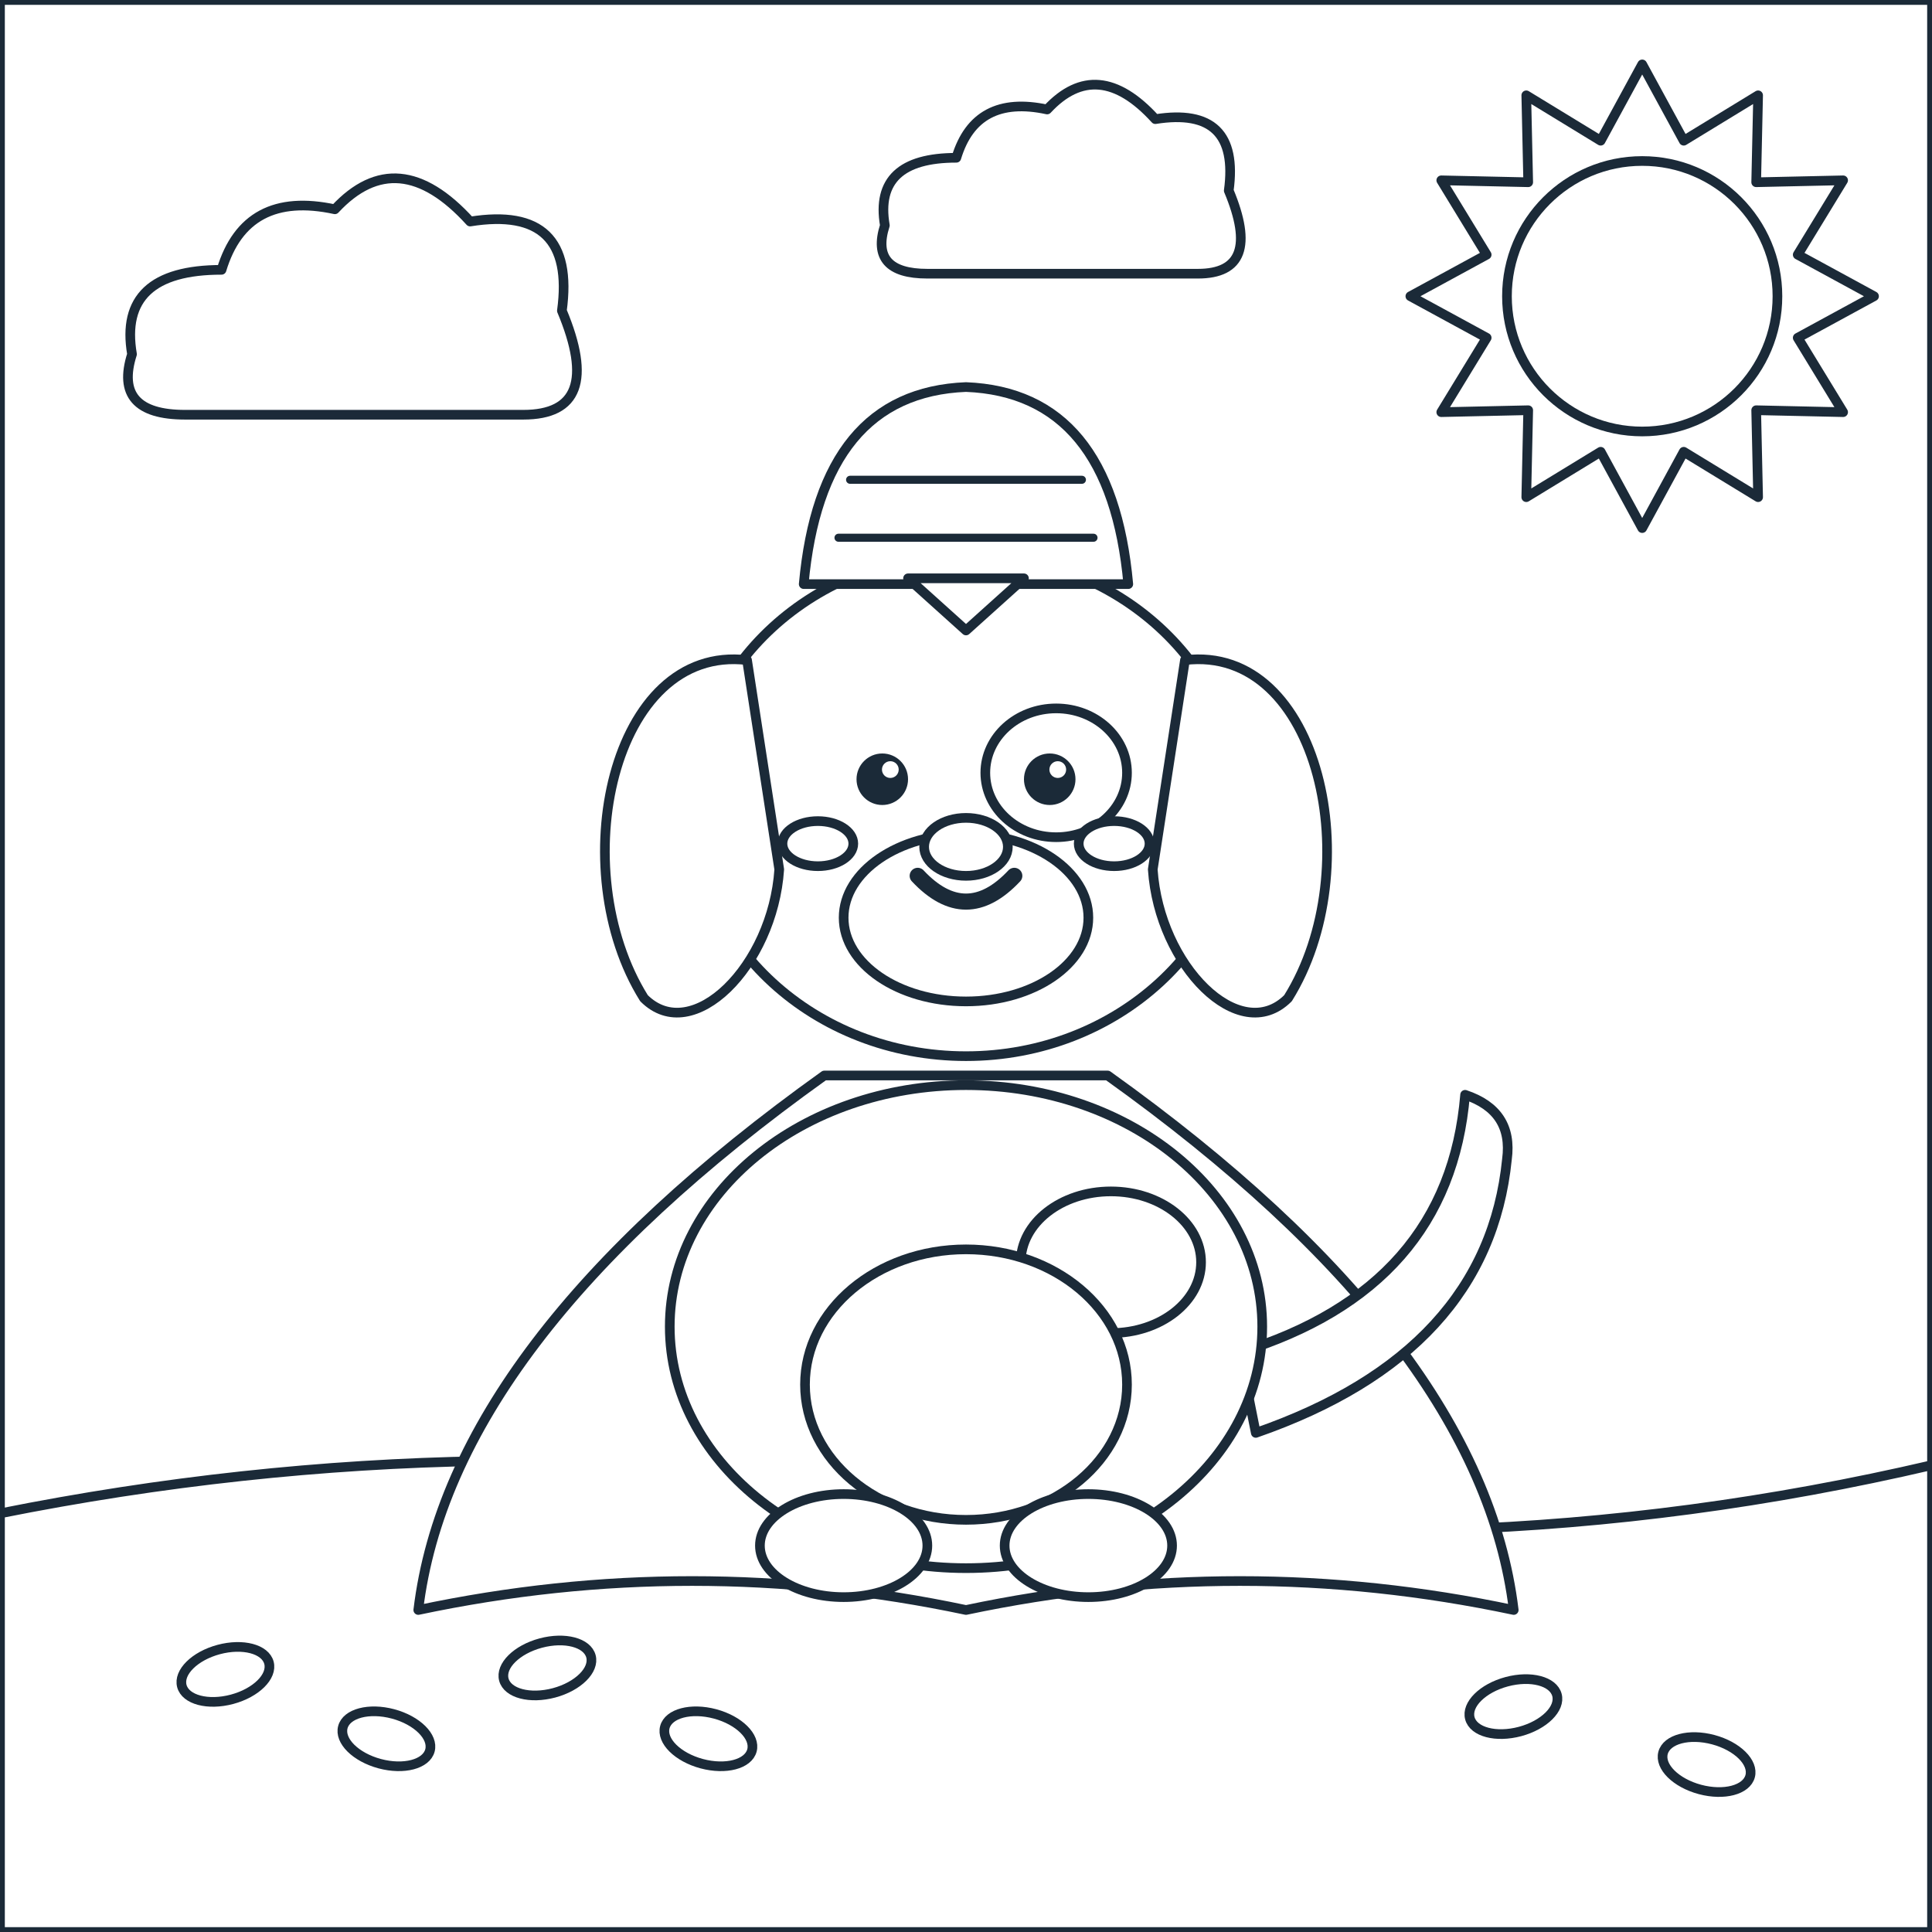
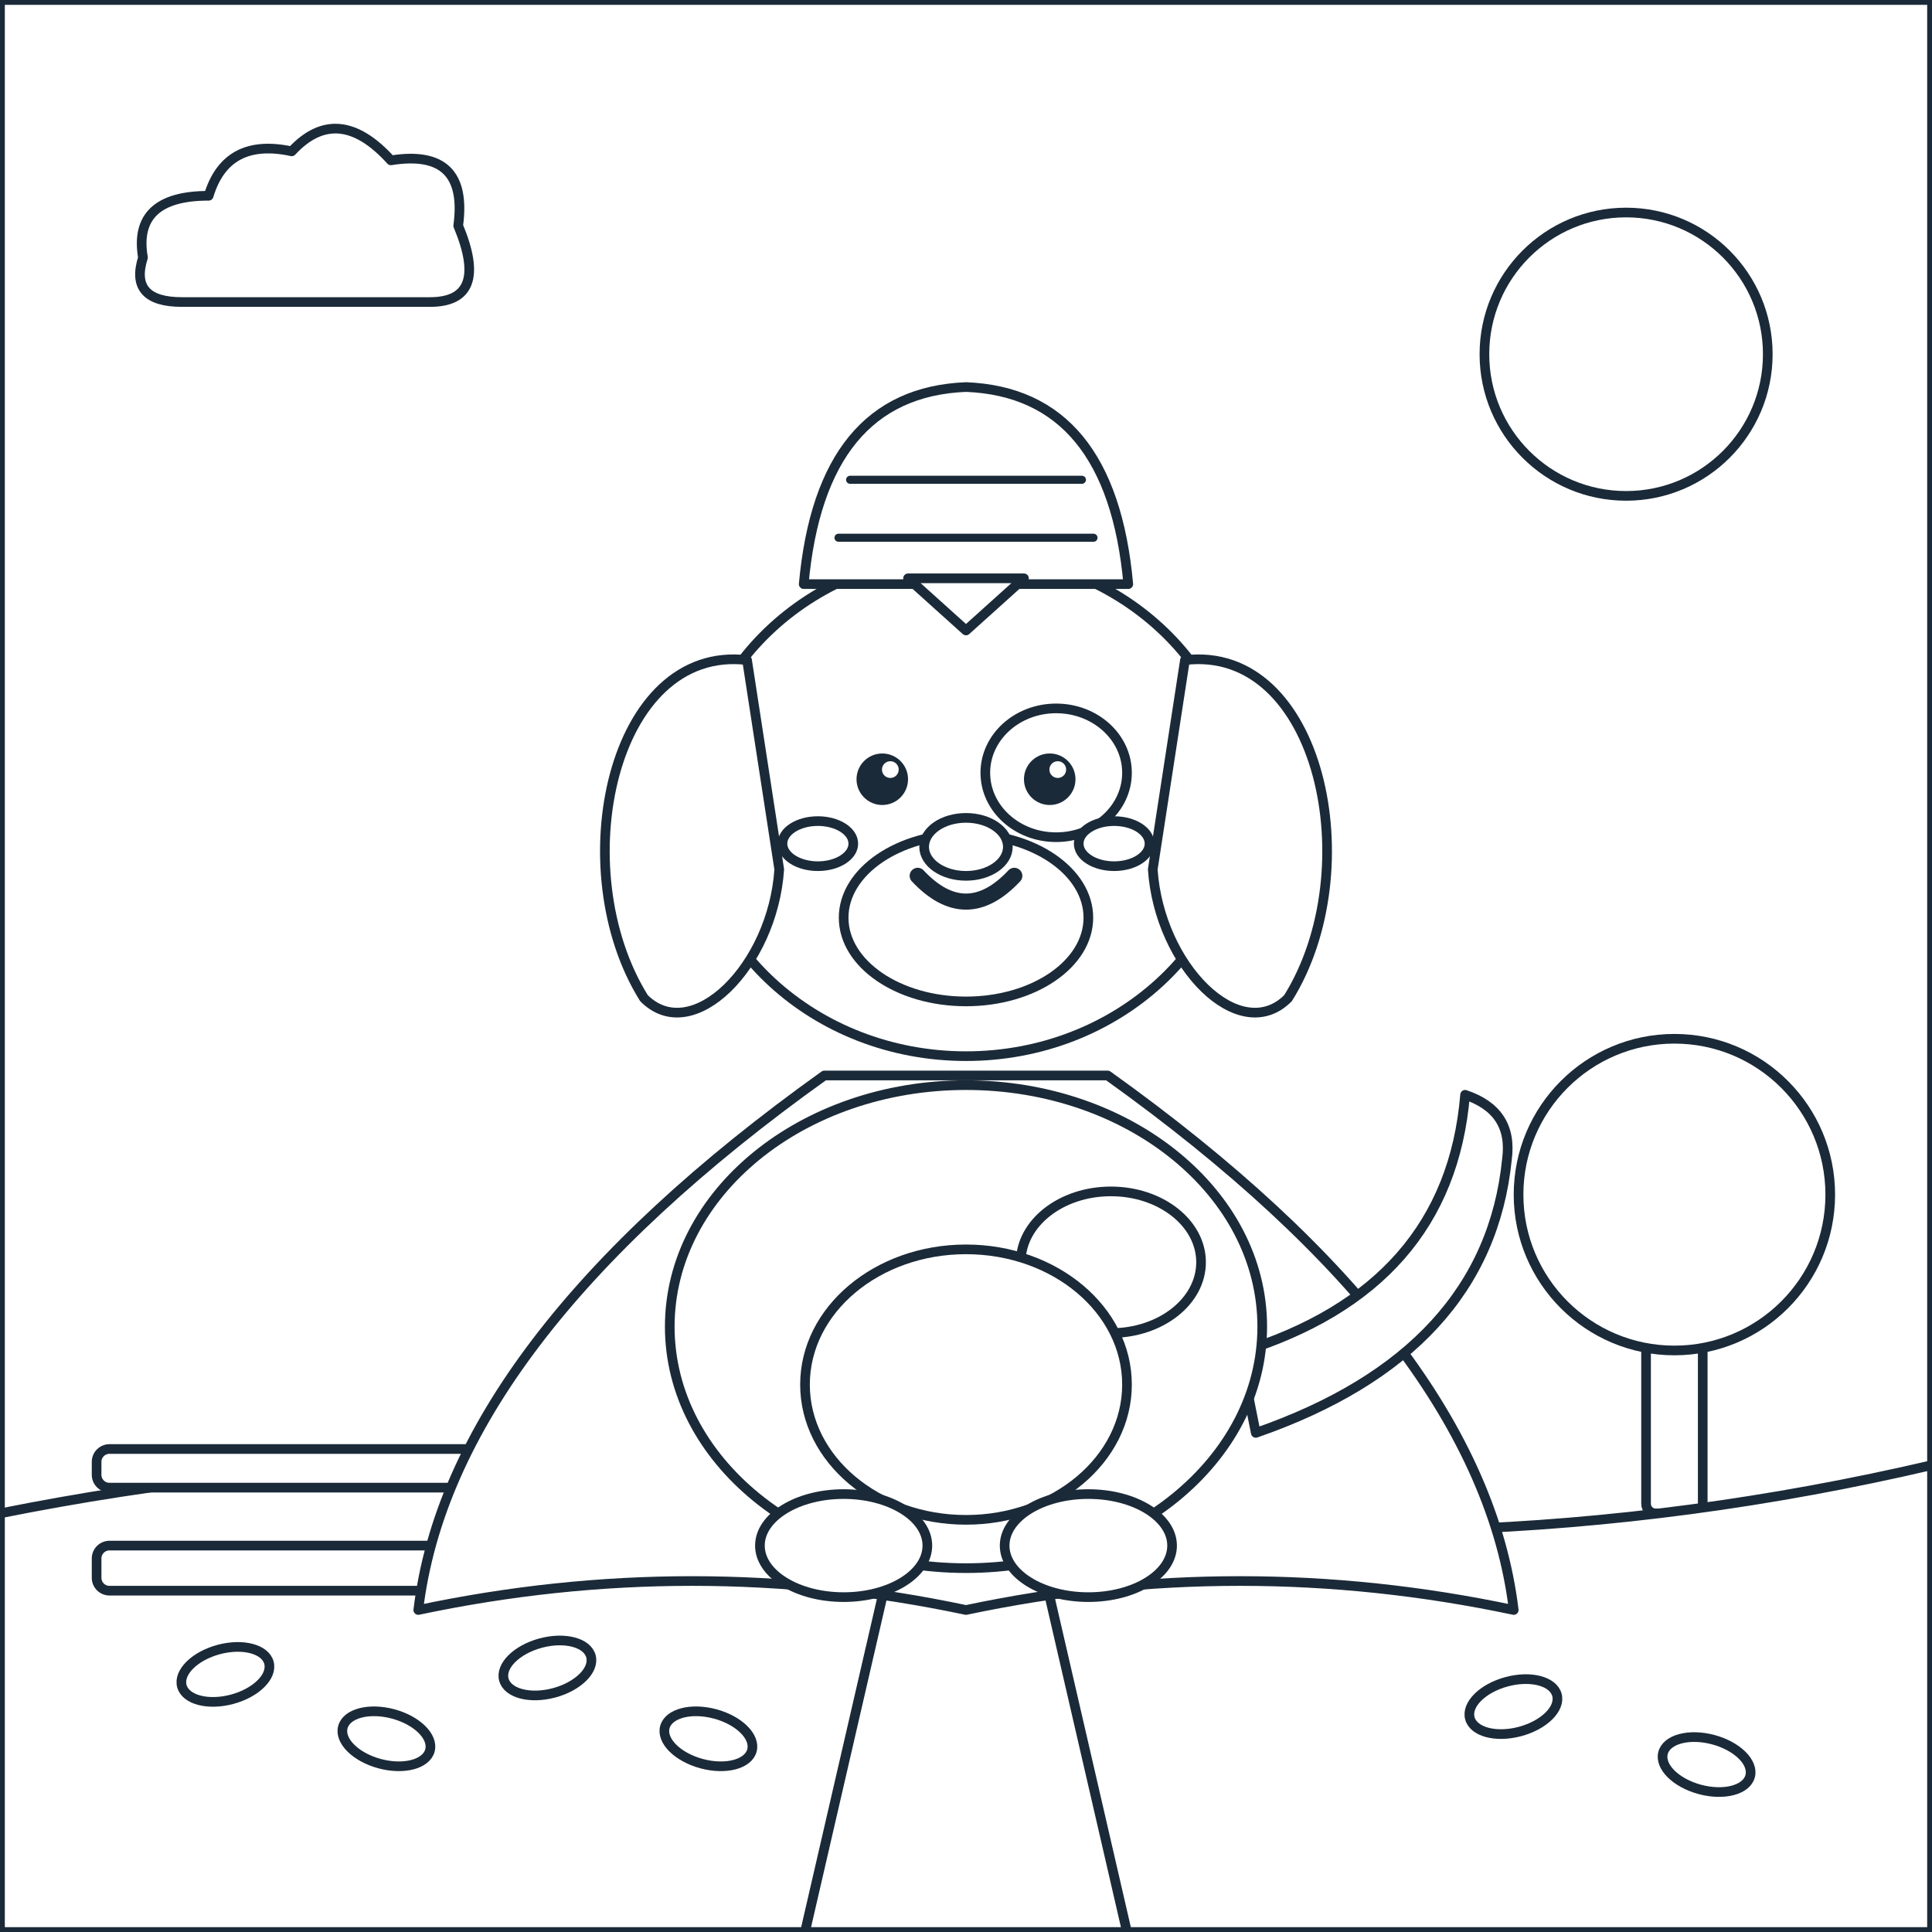
<svg xmlns="http://www.w3.org/2000/svg" viewBox="0 0 600 600" data-picture="cho-sieu-thu--mui-tham-tu">
  <g class="scene-back">
    <rect x="0" y="0" width="600" height="600" rx="0" id="r-nen-troi" data-region="nen-troi" class="region" fill="#FFFFFF" stroke="#1B2A38" stroke-width="3" stroke-linejoin="round" />
-     <polygon points="510,20 522.9,43.7 546,29.6 545.4,56.6 572.4,56 558.3,79.1 582,92 558.3,104.9 572.4,128 545.4,127.4 546,154.4 522.9,140.3 510,164 497.1,140.3 474,154.4 474.6,127.4 447.6,128 461.7,104.9 438,92 461.7,79.1 447.6,56 474.6,56.6 474,29.6 497.1,43.7" id="r-tia-nang" data-region="tia-nang" class="region" fill="#FFFFFF" stroke="#1B2A38" stroke-width="3" stroke-linejoin="round" />
-     <ellipse cx="510" cy="92" rx="42" ry="42" id="r-mat-troi" data-region="mat-troi" class="region" fill="#FFFFFF" stroke="#1B2A38" stroke-width="3" stroke-linejoin="round" />
-     <path d="M 57.5 128.8 Q 35 128.8 41 110 Q 36.5 83.8 68.8 83.8 Q 76.3 59 104 65 Q 123.5 44 146 68.8 Q 179 63.5 174.5 96.5 Q 188 128.8 162.5 128.8 Z" id="r-may-1" data-region="may-1" class="region" fill="#FFFFFF" stroke="#1B2A38" stroke-width="3" stroke-linejoin="round" />
-     <path d="M 288 85 Q 270 85 274.8 70 Q 271.2 49 297 49 Q 303 29.2 325.2 34 Q 340.8 17.2 358.8 37 Q 385.2 32.8 381.6 59.2 Q 392.4 85 372 85 Z" id="r-may-2" data-region="may-2" class="region" fill="#FFFFFF" stroke="#1B2A38" stroke-width="3" stroke-linejoin="round" />
+     <ellipse cx="505" cy="110" rx="44" ry="44" id="r-mat-troi" data-region="mat-troi" class="region" fill="#FFFFFF" stroke="#1B2A38" stroke-width="3" stroke-linejoin="round" />
+     <path d="M 56.5 93.8 Q 40 93.8 44.4 80 Q 41.1 60.8 64.8 60.8 Q 70.3 42.6 90.6 47 Q 104.9 31.6 121.4 49.8 Q 145.6 45.9 142.3 70.1 Q 152.2 93.8 133.5 93.8 Z" id="r-may-1" data-region="may-1" class="region" fill="#FFFFFF" stroke="#1B2A38" stroke-width="3" stroke-linejoin="round" />
+     <rect x="511.2" y="404" width="17.6" height="66" rx="3" id="r-than-cay-cong-vien" data-region="than-cay-cong-vien" class="region" fill="#FFFFFF" stroke="#1B2A38" stroke-width="3" stroke-linejoin="round" />
+     <ellipse cx="520" cy="371" rx="48.4" ry="48.4" id="r-cay-cong-vien" data-region="cay-cong-vien" class="region" fill="#FFFFFF" stroke="#1B2A38" stroke-width="3" stroke-linejoin="round" />
    <path d="M 0 470 Q 150 440 300 465 Q 450 490 600 455 L 600 600 L 0 600 Z" id="r-nen-dat" data-region="nen-dat" class="region" fill="#FFFFFF" stroke="#1B2A38" stroke-width="3" stroke-linejoin="round" />
+     <rect x="30" y="480" width="120" height="14" rx="4" id="r-ghe-da" data-region="ghe-da" class="region" fill="#FFFFFF" stroke="#1B2A38" stroke-width="3" stroke-linejoin="round" />
+     <rect x="30" y="450" width="120" height="12" rx="4" id="r-lung-ghe" data-region="lung-ghe" class="region" fill="#FFFFFF" stroke="#1B2A38" stroke-width="3" stroke-linejoin="round" />
+     <path d="M 250 600 L 350 600 L 320 470 L 280 470 Z" id="r-loi-di" data-region="loi-di" class="region" fill="#FFFFFF" stroke="#1B2A38" stroke-width="3" stroke-linejoin="round" />
    <ellipse cx="70" cy="520" rx="14" ry="8" transform="rotate(-15 70 520)" id="r-dau-chan-1" data-region="dau-chan-1" class="region" fill="#FFFFFF" stroke="#1B2A38" stroke-width="3" stroke-linejoin="round" />
    <ellipse cx="120" cy="540" rx="14" ry="8" transform="rotate(15 120 540)" id="r-dau-chan-2" data-region="dau-chan-2" class="region" fill="#FFFFFF" stroke="#1B2A38" stroke-width="3" stroke-linejoin="round" />
    <ellipse cx="170" cy="518" rx="14" ry="8" transform="rotate(-15 170 518)" id="r-dau-chan-3" data-region="dau-chan-3" class="region" fill="#FFFFFF" stroke="#1B2A38" stroke-width="3" stroke-linejoin="round" />
    <ellipse cx="220" cy="540" rx="14" ry="8" transform="rotate(15 220 540)" id="r-dau-chan-4" data-region="dau-chan-4" class="region" fill="#FFFFFF" stroke="#1B2A38" stroke-width="3" stroke-linejoin="round" />
    <ellipse cx="470" cy="530" rx="14" ry="8" transform="rotate(-15 470 530)" id="r-dau-chan-5" data-region="dau-chan-5" class="region" fill="#FFFFFF" stroke="#1B2A38" stroke-width="3" stroke-linejoin="round" />
    <ellipse cx="530" cy="548" rx="14" ry="8" transform="rotate(15 530 548)" id="r-dau-chan-6" data-region="dau-chan-6" class="region" fill="#FFFFFF" stroke="#1B2A38" stroke-width="3" stroke-linejoin="round" />
  </g>
  <g id="subject" class="subject anim-bounce">
    <path d="M 256 334 L 344 334 Q 460.1 417 470.1 500 Q 385.1 482 300 500 Q 214.9 482 129.9 500 Q 139.9 417 256 334 Z" id="r-ao-choang" data-region="ao-choang" class="region" fill="#FFFFFF" stroke="#1B2A38" stroke-width="3" stroke-linejoin="round" />
    <path d="M 385 420 Q 450 400 455 340 Q 470 345 468 360 Q 462 420 390 445 Z" id="r-duoi" data-region="duoi" class="region" fill="#FFFFFF" stroke="#1B2A38" stroke-width="3" stroke-linejoin="round" />
    <ellipse cx="300" cy="412" rx="92" ry="75" id="r-than" data-region="than" class="region" fill="#FFFFFF" stroke="#1B2A38" stroke-width="3" stroke-linejoin="round" />
    <ellipse cx="345" cy="392" rx="28" ry="22" id="r-dom-than" data-region="dom-than" class="region" fill="#FFFFFF" stroke="#1B2A38" stroke-width="3" stroke-linejoin="round" />
    <ellipse cx="300" cy="430" rx="50" ry="42" id="r-bung" data-region="bung" class="region" fill="#FFFFFF" stroke="#1B2A38" stroke-width="3" stroke-linejoin="round" />
    <ellipse cx="262" cy="480" rx="26" ry="16" id="r-chan-trai" data-region="chan-trai" class="region" fill="#FFFFFF" stroke="#1B2A38" stroke-width="3" stroke-linejoin="round" />
    <ellipse cx="338" cy="480" rx="26" ry="16" id="r-chan-phai" data-region="chan-phai" class="region" fill="#FFFFFF" stroke="#1B2A38" stroke-width="3" stroke-linejoin="round" />
    <ellipse cx="300" cy="250" rx="85" ry="78" id="r-dau" data-region="dau" class="region" fill="#FFFFFF" stroke="#1B2A38" stroke-width="3" stroke-linejoin="round" />
    <path d="M 232 205 C 190 200 175 270 200 310 C 215 325 240 300 242 270 Z" id="r-tai-trai" data-region="tai-trai" class="region" fill="#FFFFFF" stroke="#1B2A38" stroke-width="3" stroke-linejoin="round" />
    <path d="M 368 205 C 410 200 425 270 400 310 C 385 325 360 300 358 270 Z" id="r-tai-phai" data-region="tai-phai" class="region" fill="#FFFFFF" stroke="#1B2A38" stroke-width="3" stroke-linejoin="round" />
    <ellipse cx="328" cy="240" rx="22" ry="20" id="r-dom-mat" data-region="dom-mat" class="region" fill="#FFFFFF" stroke="#1B2A38" stroke-width="3" stroke-linejoin="round" />
    <ellipse cx="300" cy="285" rx="38" ry="26" id="r-mom" data-region="mom" class="region" fill="#FFFFFF" stroke="#1B2A38" stroke-width="3" stroke-linejoin="round" />
    <ellipse cx="300" cy="263" rx="13" ry="9" id="r-mui" data-region="mui" class="region" fill="#FFFFFF" stroke="#1B2A38" stroke-width="3" stroke-linejoin="round" />
    <g class="deco" pointer-events="none">
      <circle cx="274" cy="242" r="8" fill="#1B2A38" />
    </g>
    <g class="deco" pointer-events="none">
      <circle cx="326" cy="242" r="8" fill="#1B2A38" />
    </g>
    <g class="deco" pointer-events="none">
      <circle cx="276.5" cy="239" r="2.6" fill="#FFFFFF" />
    </g>
    <g class="deco" pointer-events="none">
      <circle cx="328.5" cy="239" r="2.6" fill="#FFFFFF" />
    </g>
    <ellipse cx="254" cy="262" rx="11" ry="7" id="r-ma-trai" data-region="ma-trai" class="region" fill="#FFFFFF" stroke="#1B2A38" stroke-width="3" stroke-linejoin="round" />
    <ellipse cx="346" cy="262" rx="11" ry="7" id="r-ma-phai" data-region="ma-phai" class="region" fill="#FFFFFF" stroke="#1B2A38" stroke-width="3" stroke-linejoin="round" />
    <g class="deco" pointer-events="none">
      <path d="M 285 272 Q 300 288 315 272" fill="none" stroke="#1B2A38" stroke-width="5" stroke-linecap="round" stroke-linejoin="round" />
    </g>
    <path d="M 249.6 181.4 Q 255 122 300 120.2 Q 345 122 350.4 181.4 Z" id="r-mu-tham-tu" data-region="mu-tham-tu" class="region" fill="#FFFFFF" stroke="#1B2A38" stroke-width="3" stroke-linejoin="round" />
    <polygon points="282,179.6 318,179.6 300,195.8" id="r-luoi-mu-truoc" data-region="luoi-mu-truoc" class="region" fill="#FFFFFF" stroke="#1B2A38" stroke-width="3" stroke-linejoin="round" />
    <g class="deco" pointer-events="none">
      <path d="M 264 149 L 336 149 M 260.4 167 L 339.6 167" fill="none" stroke="#1B2A38" stroke-width="2.5" stroke-linecap="round" stroke-linejoin="round" />
    </g>
  </g>
  <g class="scene-front">

</g>
</svg>
